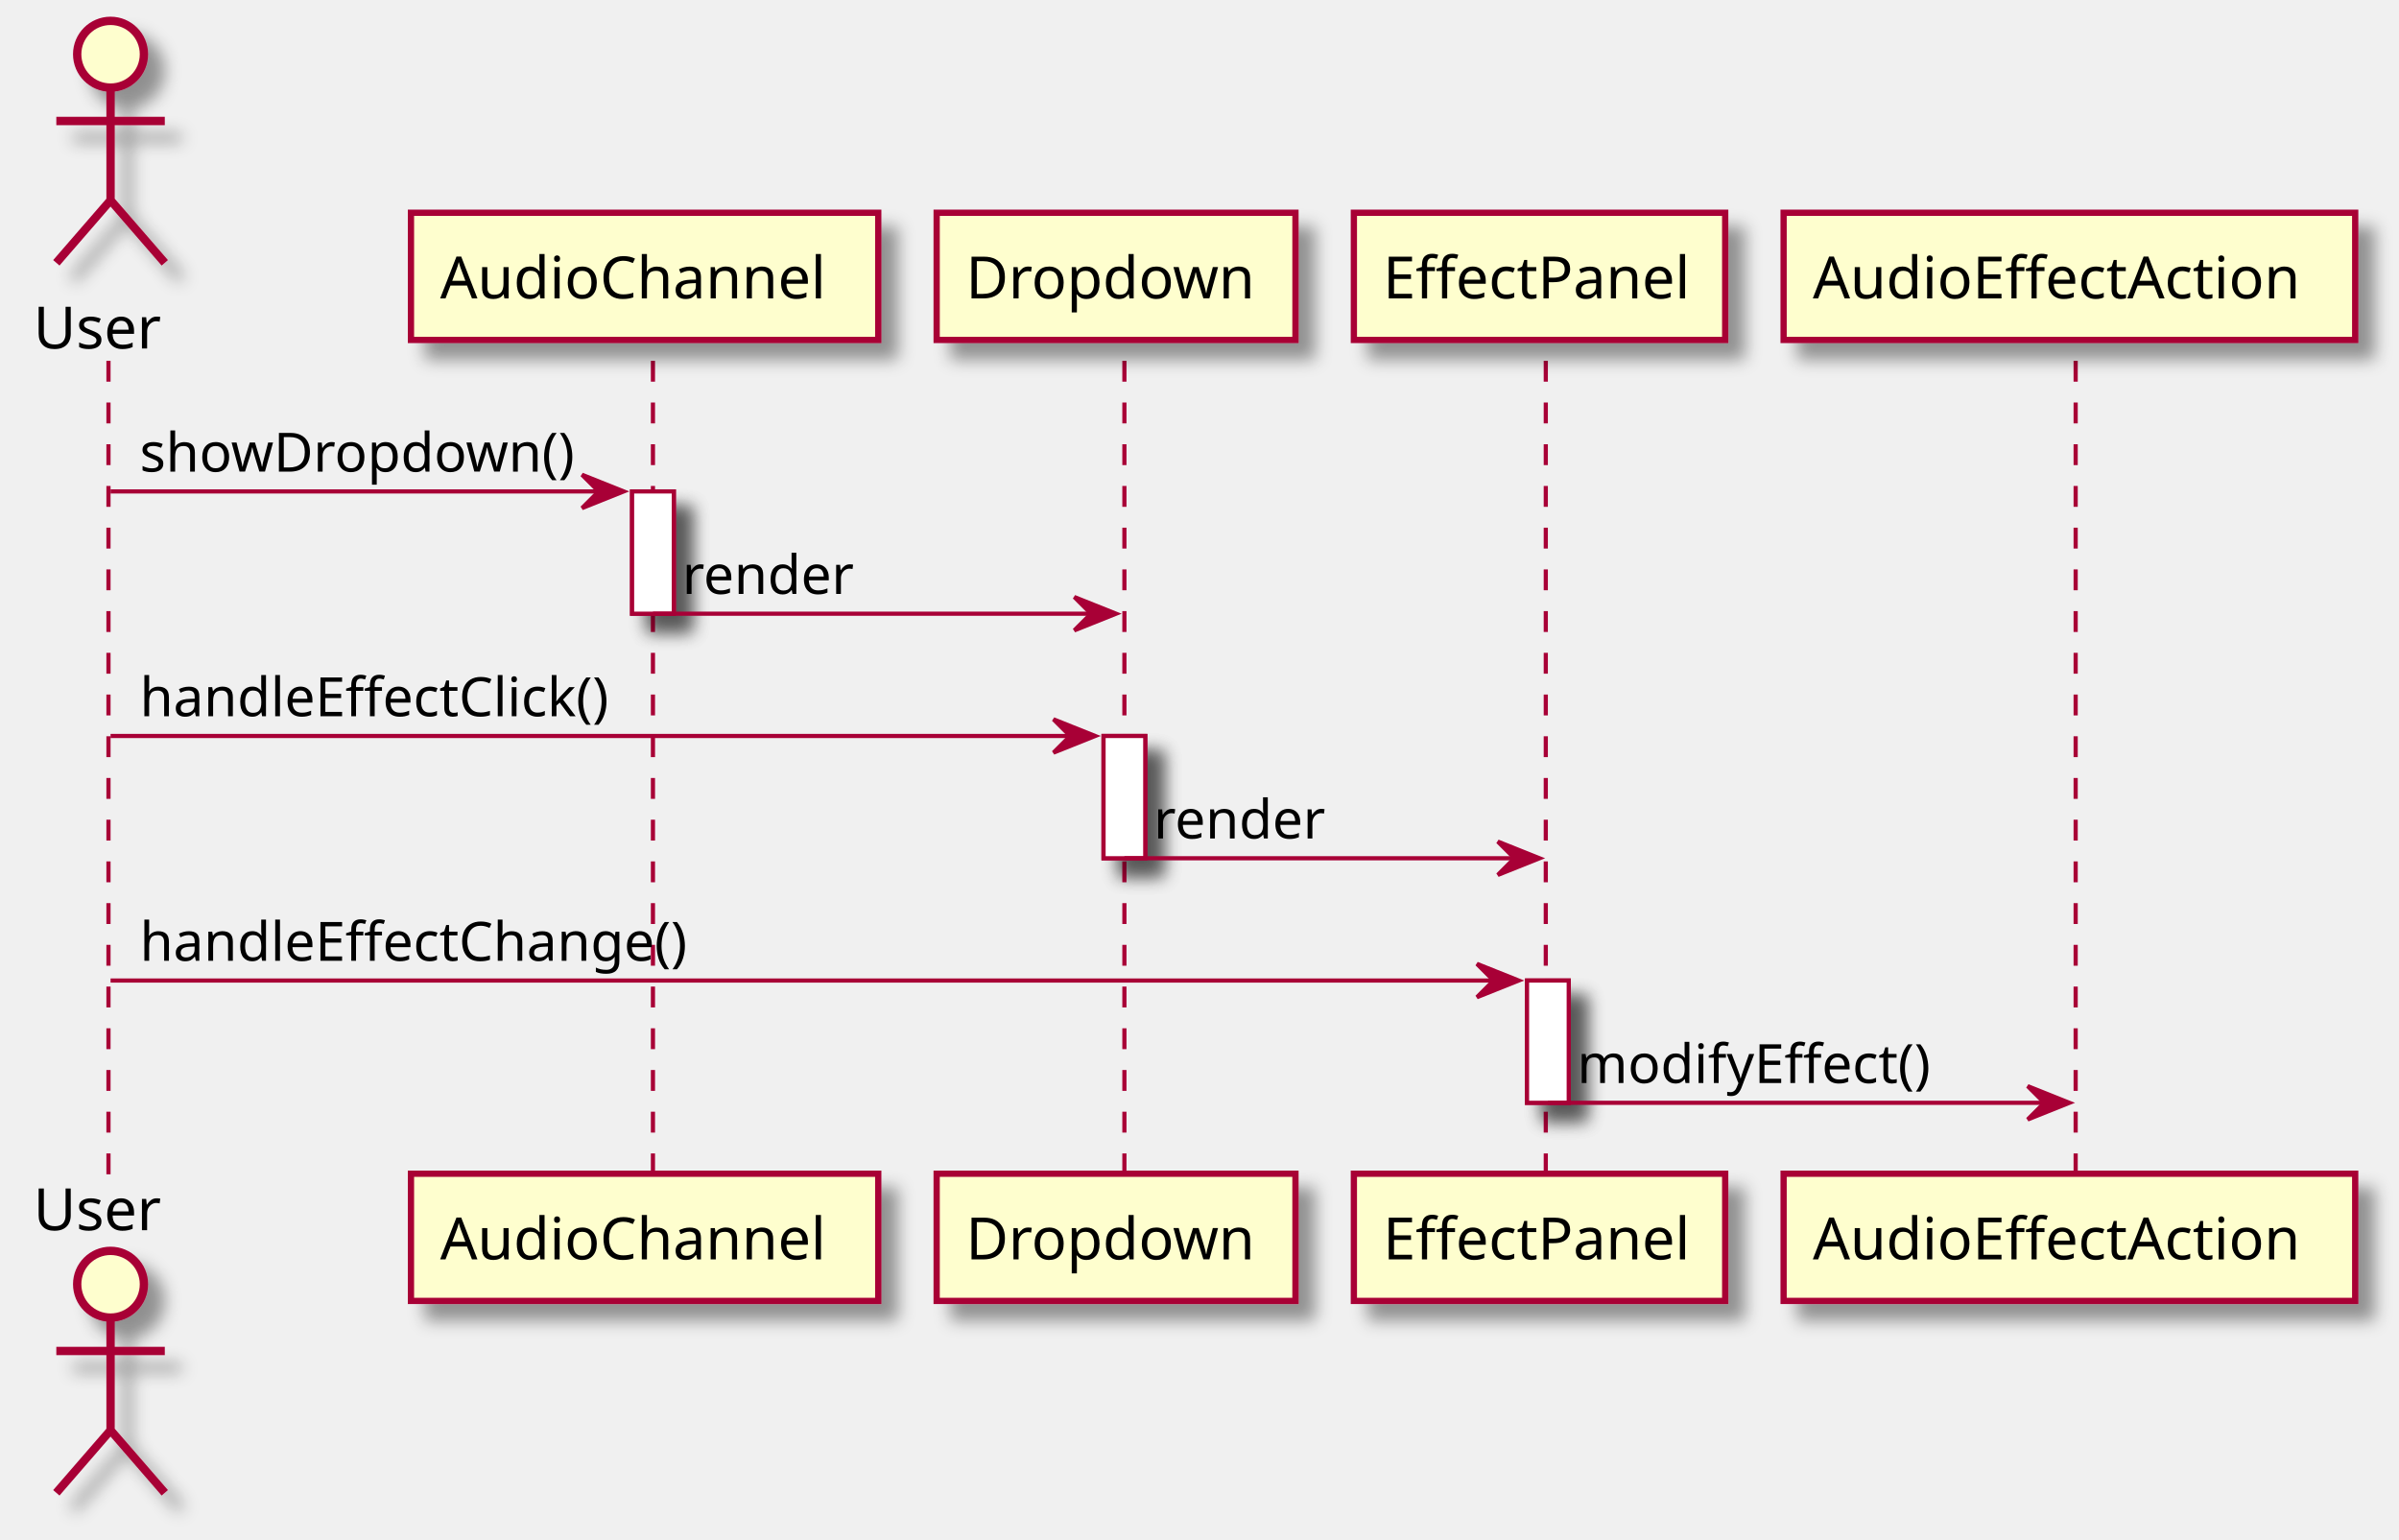
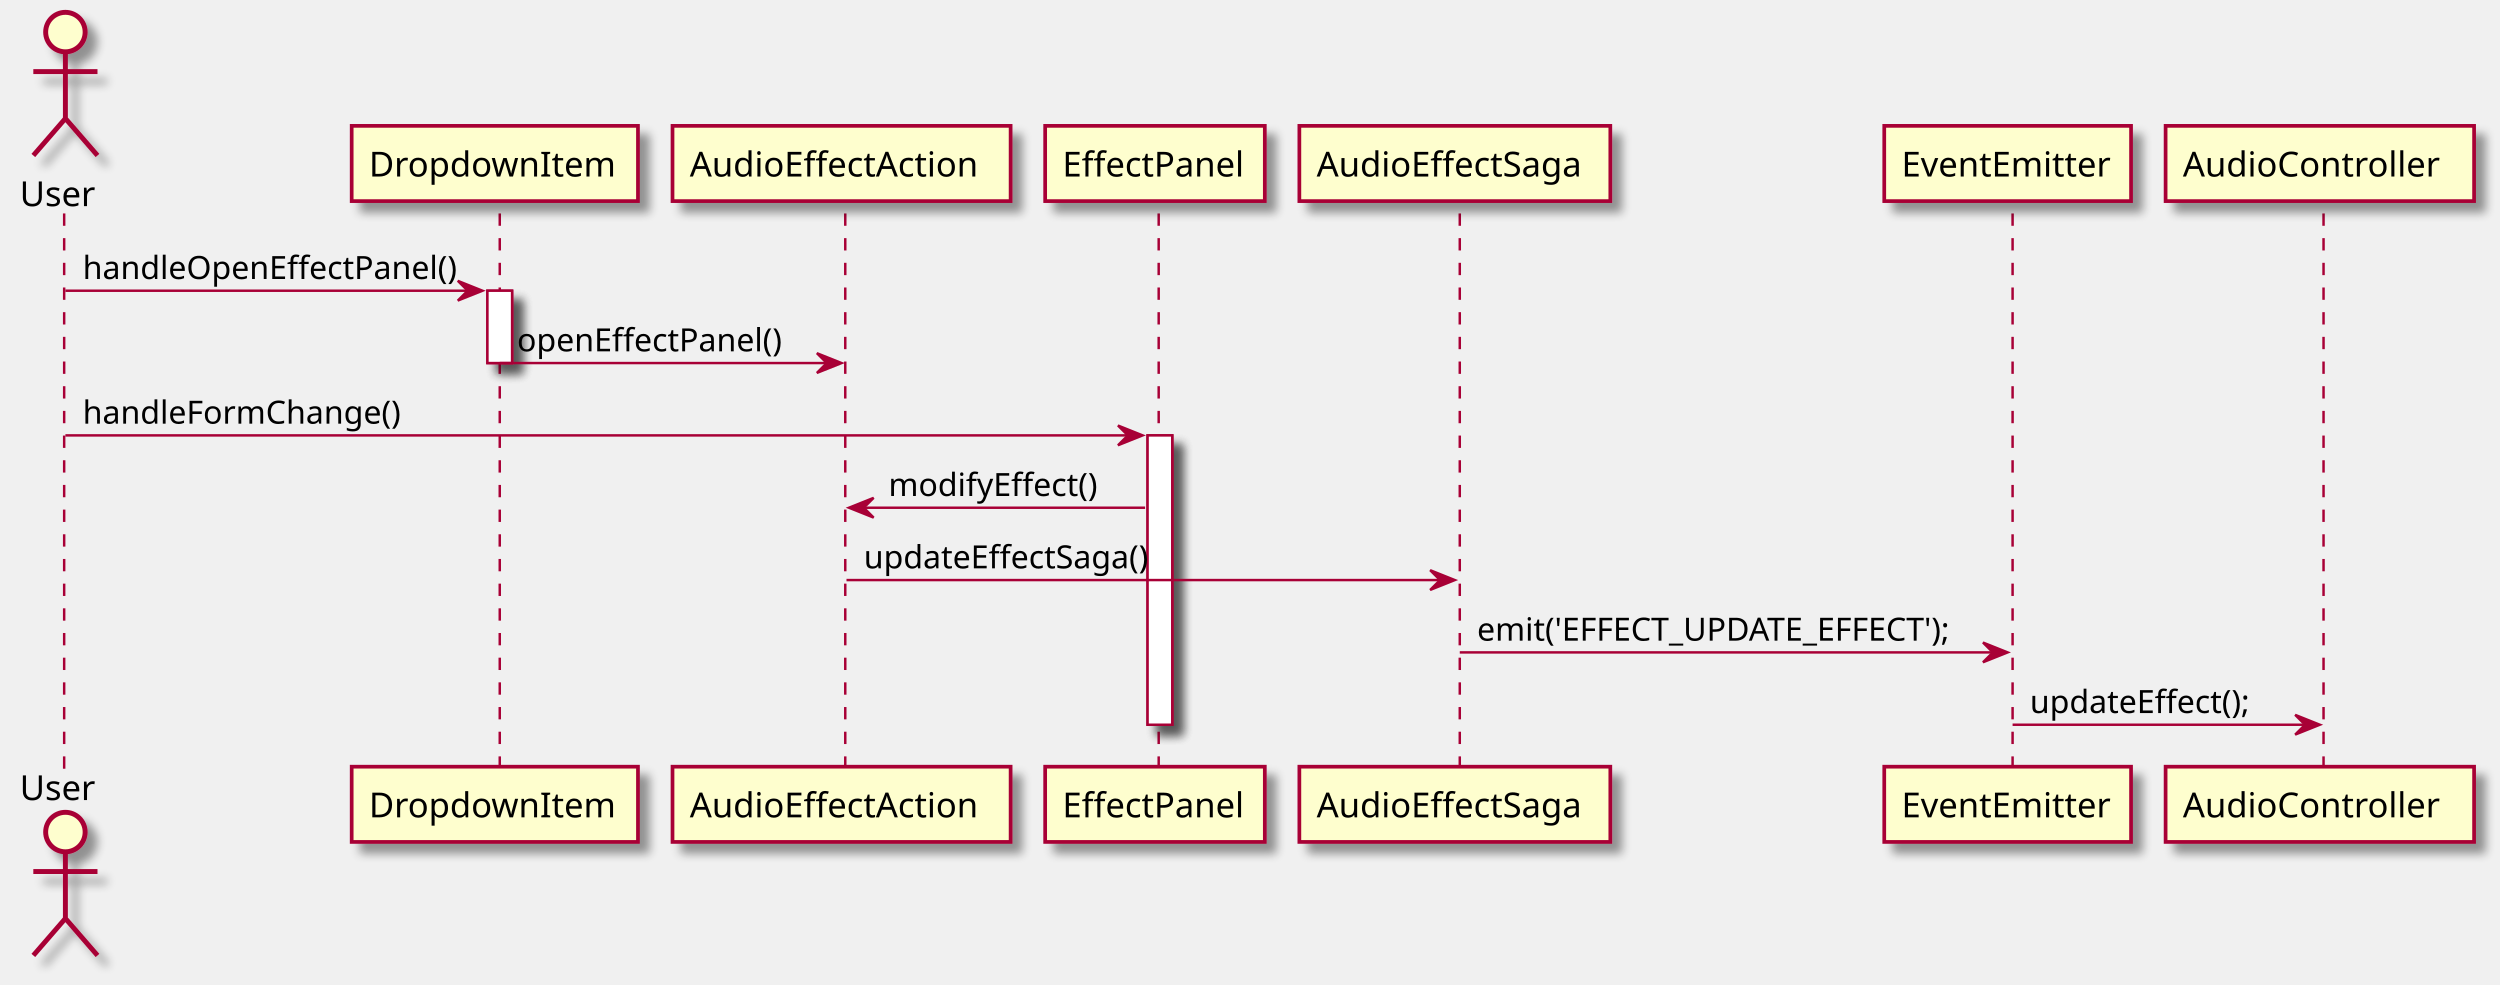
- <svg xmlns="http://www.w3.org/2000/svg" contentScriptType="application/ecmascript" contentStyleType="text/css" height="369px" preserveAspectRatio="none" style="width:575px;height:369px;" version="1.1" viewBox="0 0 575 369" width="575px" zoomAndPan="magnify">
+ <svg xmlns="http://www.w3.org/2000/svg" contentScriptType="application/ecmascript" contentStyleType="text/css" height="399px" preserveAspectRatio="none" style="width:1013px;height:399px;" version="1.1" viewBox="0 0 1013 399" width="1013px" zoomAndPan="magnify">
  <defs>
-     <filter height="300%" id="f1r7ogbp65hy9h" width="300%" x="-1" y="-1">
+     <filter height="300%" id="fa0ch02okzq0i" width="300%" x="-1" y="-1">
      <feGaussianBlur result="blurOut" stdDeviation="2.0" />
      <feColorMatrix in="blurOut" result="blurOut2" type="matrix" values="0 0 0 0 0 0 0 0 0 0 0 0 0 0 0 0 0 0 .4 0" />
      <feOffset dx="4.0" dy="4.0" in="blurOut2" result="blurOut3" />
      <feBlend in="SourceGraphic" in2="blurOut3" mode="normal" />
    </filter>
  </defs>
  <g>
-     <rect fill="#FFFFFF" filter="url(#f1r7ogbp65hy9h)" height="29.311" style="stroke: #A80036; stroke-width: 1.0;" width="10" x="151.5" y="117.799" />
-     <rect fill="#FFFFFF" filter="url(#f1r7ogbp65hy9h)" height="29.311" style="stroke: #A80036; stroke-width: 1.0;" width="10" x="264.5" y="176.42" />
-     <rect fill="#FFFFFF" filter="url(#f1r7ogbp65hy9h)" height="29.311" style="stroke: #A80036; stroke-width: 1.0;" width="10" x="366" y="235.041" />
-     <line style="stroke: #A80036; stroke-width: 1.0; stroke-dasharray: 5.0,5.0;" x1="26" x2="26" y1="86.488" y2="282.352" />
-     <line style="stroke: #A80036; stroke-width: 1.0; stroke-dasharray: 5.0,5.0;" x1="156.5" x2="156.5" y1="86.488" y2="282.352" />
-     <line style="stroke: #A80036; stroke-width: 1.0; stroke-dasharray: 5.0,5.0;" x1="269.5" x2="269.5" y1="86.488" y2="282.352" />
-     <line style="stroke: #A80036; stroke-width: 1.0; stroke-dasharray: 5.0,5.0;" x1="370.5" x2="370.5" y1="86.488" y2="282.352" />
-     <line style="stroke: #A80036; stroke-width: 1.0; stroke-dasharray: 5.0,5.0;" x1="497.5" x2="497.5" y1="86.488" y2="282.352" />
+     <rect fill="#FFFFFF" filter="url(#fa0ch02okzq0i)" height="29.311" style="stroke: #A80036; stroke-width: 1.0;" width="10" x="197.5" y="117.799" />
+     <rect fill="#FFFFFF" filter="url(#fa0ch02okzq0i)" height="117.242" style="stroke: #A80036; stroke-width: 1.0;" width="10" x="465" y="176.42" />
+     <line style="stroke: #A80036; stroke-width: 1.0; stroke-dasharray: 5.0,5.0;" x1="26" x2="26" y1="86.488" y2="311.662" />
+     <line style="stroke: #A80036; stroke-width: 1.0; stroke-dasharray: 5.0,5.0;" x1="202.5" x2="202.5" y1="86.488" y2="311.662" />
+     <line style="stroke: #A80036; stroke-width: 1.0; stroke-dasharray: 5.0,5.0;" x1="342.5" x2="342.5" y1="86.488" y2="311.662" />
+     <line style="stroke: #A80036; stroke-width: 1.0; stroke-dasharray: 5.0,5.0;" x1="469.5" x2="469.5" y1="86.488" y2="311.662" />
+     <line style="stroke: #A80036; stroke-width: 1.0; stroke-dasharray: 5.0,5.0;" x1="591.5" x2="591.5" y1="86.488" y2="311.662" />
+     <line style="stroke: #A80036; stroke-width: 1.0; stroke-dasharray: 5.0,5.0;" x1="815.5" x2="815.5" y1="86.488" y2="311.662" />
+     <line style="stroke: #A80036; stroke-width: 1.0; stroke-dasharray: 5.0,5.0;" x1="941.5" x2="941.5" y1="86.488" y2="311.662" />
    <text fill="#000000" font-family="sans-serif" font-size="14" lengthAdjust="spacingAndGlyphs" textLength="31" x="8" y="83.535">User</text>
-     <ellipse cx="26.5" cy="13" fill="#FEFECE" filter="url(#f1r7ogbp65hy9h)" rx="8" ry="8" style="stroke: #A80036; stroke-width: 2.0;" />
-     <path d="M26.5,21 L26.5,48 M13.5,29 L39.5,29 M26.5,48 L13.5,63 M26.5,48 L39.5,63 " fill="none" filter="url(#f1r7ogbp65hy9h)" style="stroke: #A80036; stroke-width: 2.0;" />
-     <text fill="#000000" font-family="sans-serif" font-size="14" lengthAdjust="spacingAndGlyphs" textLength="31" x="8" y="294.887">User</text>
-     <ellipse cx="26.5" cy="307.84" fill="#FEFECE" filter="url(#f1r7ogbp65hy9h)" rx="8" ry="8" style="stroke: #A80036; stroke-width: 2.0;" />
-     <path d="M26.5,315.84 L26.5,342.84 M13.5,323.84 L39.5,323.84 M26.5,342.84 L13.5,357.84 M26.5,342.84 L39.5,357.84 " fill="none" filter="url(#f1r7ogbp65hy9h)" style="stroke: #A80036; stroke-width: 2.0;" />
-     <rect fill="#FEFECE" filter="url(#f1r7ogbp65hy9h)" height="30.488" style="stroke: #A80036; stroke-width: 1.5;" width="112" x="98.5" y="51" />
-     <text fill="#000000" font-family="sans-serif" font-size="14" lengthAdjust="spacingAndGlyphs" textLength="98" x="105.5" y="71.535">AudioChannel</text>
-     <rect fill="#FEFECE" filter="url(#f1r7ogbp65hy9h)" height="30.488" style="stroke: #A80036; stroke-width: 1.5;" width="112" x="98.5" y="281.352" />
-     <text fill="#000000" font-family="sans-serif" font-size="14" lengthAdjust="spacingAndGlyphs" textLength="98" x="105.5" y="301.887">AudioChannel</text>
-     <rect fill="#FEFECE" filter="url(#f1r7ogbp65hy9h)" height="30.488" style="stroke: #A80036; stroke-width: 1.5;" width="86" x="224.5" y="51" />
-     <text fill="#000000" font-family="sans-serif" font-size="14" lengthAdjust="spacingAndGlyphs" textLength="72" x="231.5" y="71.535">Dropdown</text>
-     <rect fill="#FEFECE" filter="url(#f1r7ogbp65hy9h)" height="30.488" style="stroke: #A80036; stroke-width: 1.5;" width="86" x="224.5" y="281.352" />
-     <text fill="#000000" font-family="sans-serif" font-size="14" lengthAdjust="spacingAndGlyphs" textLength="72" x="231.5" y="301.887">Dropdown</text>
-     <rect fill="#FEFECE" filter="url(#f1r7ogbp65hy9h)" height="30.488" style="stroke: #A80036; stroke-width: 1.5;" width="89" x="324.5" y="51" />
-     <text fill="#000000" font-family="sans-serif" font-size="14" lengthAdjust="spacingAndGlyphs" textLength="75" x="331.5" y="71.535">EffectPanel</text>
-     <rect fill="#FEFECE" filter="url(#f1r7ogbp65hy9h)" height="30.488" style="stroke: #A80036; stroke-width: 1.5;" width="89" x="324.5" y="281.352" />
-     <text fill="#000000" font-family="sans-serif" font-size="14" lengthAdjust="spacingAndGlyphs" textLength="75" x="331.5" y="301.887">EffectPanel</text>
-     <rect fill="#FEFECE" filter="url(#f1r7ogbp65hy9h)" height="30.488" style="stroke: #A80036; stroke-width: 1.5;" width="137" x="427.5" y="51" />
-     <text fill="#000000" font-family="sans-serif" font-size="14" lengthAdjust="spacingAndGlyphs" textLength="123" x="434.5" y="71.535">AudioEffectAction</text>
-     <rect fill="#FEFECE" filter="url(#f1r7ogbp65hy9h)" height="30.488" style="stroke: #A80036; stroke-width: 1.5;" width="137" x="427.5" y="281.352" />
-     <text fill="#000000" font-family="sans-serif" font-size="14" lengthAdjust="spacingAndGlyphs" textLength="123" x="434.5" y="301.887">AudioEffectAction</text>
-     <rect fill="#FFFFFF" filter="url(#f1r7ogbp65hy9h)" height="29.311" style="stroke: #A80036; stroke-width: 1.0;" width="10" x="151.5" y="117.799" />
-     <rect fill="#FFFFFF" filter="url(#f1r7ogbp65hy9h)" height="29.311" style="stroke: #A80036; stroke-width: 1.0;" width="10" x="264.5" y="176.42" />
-     <rect fill="#FFFFFF" filter="url(#f1r7ogbp65hy9h)" height="29.311" style="stroke: #A80036; stroke-width: 1.0;" width="10" x="366" y="235.041" />
-     <polygon fill="#A80036" points="139.5,113.799,149.5,117.799,139.5,121.799,143.5,117.799" style="stroke: #A80036; stroke-width: 1.0;" />
-     <line style="stroke: #A80036; stroke-width: 1.0;" x1="26.5" x2="145.5" y1="117.799" y2="117.799" />
-     <text fill="#000000" font-family="sans-serif" font-size="13" lengthAdjust="spacingAndGlyphs" textLength="106" x="33.5" y="113.057">showDropdown()</text>
-     <polygon fill="#A80036" points="257.5,143.109,267.5,147.109,257.5,151.109,261.5,147.109" style="stroke: #A80036; stroke-width: 1.0;" />
-     <line style="stroke: #A80036; stroke-width: 1.0;" x1="156.5" x2="263.5" y1="147.109" y2="147.109" />
-     <text fill="#000000" font-family="sans-serif" font-size="13" lengthAdjust="spacingAndGlyphs" textLength="40" x="163.5" y="142.367">render</text>
-     <polygon fill="#A80036" points="252.5,172.42,262.5,176.42,252.5,180.42,256.5,176.42" style="stroke: #A80036; stroke-width: 1.0;" />
-     <line style="stroke: #A80036; stroke-width: 1.0;" x1="26.5" x2="258.5" y1="176.42" y2="176.42" />
-     <text fill="#000000" font-family="sans-serif" font-size="13" lengthAdjust="spacingAndGlyphs" textLength="118" x="33.5" y="171.678">handleEffectClick()</text>
-     <polygon fill="#A80036" points="359,201.731,369,205.731,359,209.731,363,205.731" style="stroke: #A80036; stroke-width: 1.0;" />
-     <line style="stroke: #A80036; stroke-width: 1.0;" x1="269.5" x2="365" y1="205.731" y2="205.731" />
-     <text fill="#000000" font-family="sans-serif" font-size="13" lengthAdjust="spacingAndGlyphs" textLength="40" x="276.5" y="200.988">render</text>
-     <polygon fill="#A80036" points="354,231.041,364,235.041,354,239.041,358,235.041" style="stroke: #A80036; stroke-width: 1.0;" />
-     <line style="stroke: #A80036; stroke-width: 1.0;" x1="26.5" x2="360" y1="235.041" y2="235.041" />
-     <text fill="#000000" font-family="sans-serif" font-size="13" lengthAdjust="spacingAndGlyphs" textLength="133" x="33.5" y="230.299">handleEffectChange()</text>
-     <polygon fill="#A80036" points="486,260.352,496,264.352,486,268.352,490,264.352" style="stroke: #A80036; stroke-width: 1.0;" />
-     <line style="stroke: #A80036; stroke-width: 1.0;" x1="371" x2="492" y1="264.352" y2="264.352" />
-     <text fill="#000000" font-family="sans-serif" font-size="13" lengthAdjust="spacingAndGlyphs" textLength="88" x="378" y="259.609">modifyEffect()</text>
+     <ellipse cx="26.5" cy="13" fill="#FEFECE" filter="url(#fa0ch02okzq0i)" rx="8" ry="8" style="stroke: #A80036; stroke-width: 2.0;" />
+     <path d="M26.5,21 L26.5,48 M13.5,29 L39.5,29 M26.5,48 L13.5,63 M26.5,48 L39.5,63 " fill="none" filter="url(#fa0ch02okzq0i)" style="stroke: #A80036; stroke-width: 2.0;" />
+     <text fill="#000000" font-family="sans-serif" font-size="14" lengthAdjust="spacingAndGlyphs" textLength="31" x="8" y="324.197">User</text>
+     <ellipse cx="26.5" cy="337.15" fill="#FEFECE" filter="url(#fa0ch02okzq0i)" rx="8" ry="8" style="stroke: #A80036; stroke-width: 2.0;" />
+     <path d="M26.5,345.15 L26.5,372.15 M13.5,353.15 L39.5,353.15 M26.5,372.15 L13.5,387.15 M26.5,372.15 L39.5,387.15 " fill="none" filter="url(#fa0ch02okzq0i)" style="stroke: #A80036; stroke-width: 2.0;" />
+     <rect fill="#FEFECE" filter="url(#fa0ch02okzq0i)" height="30.488" style="stroke: #A80036; stroke-width: 1.5;" width="116" x="142.5" y="51" />
+     <text fill="#000000" font-family="sans-serif" font-size="14" lengthAdjust="spacingAndGlyphs" textLength="102" x="149.5" y="71.535">DropdownItem</text>
+     <rect fill="#FEFECE" filter="url(#fa0ch02okzq0i)" height="30.488" style="stroke: #A80036; stroke-width: 1.5;" width="116" x="142.5" y="310.662" />
+     <text fill="#000000" font-family="sans-serif" font-size="14" lengthAdjust="spacingAndGlyphs" textLength="102" x="149.5" y="331.197">DropdownItem</text>
+     <rect fill="#FEFECE" filter="url(#fa0ch02okzq0i)" height="30.488" style="stroke: #A80036; stroke-width: 1.5;" width="137" x="272.5" y="51" />
+     <text fill="#000000" font-family="sans-serif" font-size="14" lengthAdjust="spacingAndGlyphs" textLength="123" x="279.5" y="71.535">AudioEffectAction</text>
+     <rect fill="#FEFECE" filter="url(#fa0ch02okzq0i)" height="30.488" style="stroke: #A80036; stroke-width: 1.5;" width="137" x="272.5" y="310.662" />
+     <text fill="#000000" font-family="sans-serif" font-size="14" lengthAdjust="spacingAndGlyphs" textLength="123" x="279.5" y="331.197">AudioEffectAction</text>
+     <rect fill="#FEFECE" filter="url(#fa0ch02okzq0i)" height="30.488" style="stroke: #A80036; stroke-width: 1.5;" width="89" x="423.5" y="51" />
+     <text fill="#000000" font-family="sans-serif" font-size="14" lengthAdjust="spacingAndGlyphs" textLength="75" x="430.5" y="71.535">EffectPanel</text>
+     <rect fill="#FEFECE" filter="url(#fa0ch02okzq0i)" height="30.488" style="stroke: #A80036; stroke-width: 1.5;" width="89" x="423.5" y="310.662" />
+     <text fill="#000000" font-family="sans-serif" font-size="14" lengthAdjust="spacingAndGlyphs" textLength="75" x="430.5" y="331.197">EffectPanel</text>
+     <rect fill="#FEFECE" filter="url(#fa0ch02okzq0i)" height="30.488" style="stroke: #A80036; stroke-width: 1.5;" width="126" x="526.5" y="51" />
+     <text fill="#000000" font-family="sans-serif" font-size="14" lengthAdjust="spacingAndGlyphs" textLength="112" x="533.5" y="71.535">AudioEffectSaga</text>
+     <rect fill="#FEFECE" filter="url(#fa0ch02okzq0i)" height="30.488" style="stroke: #A80036; stroke-width: 1.5;" width="126" x="526.5" y="310.662" />
+     <text fill="#000000" font-family="sans-serif" font-size="14" lengthAdjust="spacingAndGlyphs" textLength="112" x="533.5" y="331.197">AudioEffectSaga</text>
+     <rect fill="#FEFECE" filter="url(#fa0ch02okzq0i)" height="30.488" style="stroke: #A80036; stroke-width: 1.5;" width="100" x="763.5" y="51" />
+     <text fill="#000000" font-family="sans-serif" font-size="14" lengthAdjust="spacingAndGlyphs" textLength="86" x="770.5" y="71.535">EventEmitter</text>
+     <rect fill="#FEFECE" filter="url(#fa0ch02okzq0i)" height="30.488" style="stroke: #A80036; stroke-width: 1.5;" width="100" x="763.5" y="310.662" />
+     <text fill="#000000" font-family="sans-serif" font-size="14" lengthAdjust="spacingAndGlyphs" textLength="86" x="770.5" y="331.197">EventEmitter</text>
+     <rect fill="#FEFECE" filter="url(#fa0ch02okzq0i)" height="30.488" style="stroke: #A80036; stroke-width: 1.5;" width="125" x="877.5" y="51" />
+     <text fill="#000000" font-family="sans-serif" font-size="14" lengthAdjust="spacingAndGlyphs" textLength="111" x="884.5" y="71.535">AudioController</text>
+     <rect fill="#FEFECE" filter="url(#fa0ch02okzq0i)" height="30.488" style="stroke: #A80036; stroke-width: 1.5;" width="125" x="877.5" y="310.662" />
+     <text fill="#000000" font-family="sans-serif" font-size="14" lengthAdjust="spacingAndGlyphs" textLength="111" x="884.5" y="331.197">AudioController</text>
+     <rect fill="#FFFFFF" filter="url(#fa0ch02okzq0i)" height="29.311" style="stroke: #A80036; stroke-width: 1.0;" width="10" x="197.5" y="117.799" />
+     <rect fill="#FFFFFF" filter="url(#fa0ch02okzq0i)" height="117.242" style="stroke: #A80036; stroke-width: 1.0;" width="10" x="465" y="176.42" />
+     <polygon fill="#A80036" points="185.5,113.799,195.5,117.799,185.5,121.799,189.5,117.799" style="stroke: #A80036; stroke-width: 1.0;" />
+     <line style="stroke: #A80036; stroke-width: 1.0;" x1="26.5" x2="191.5" y1="117.799" y2="117.799" />
+     <text fill="#000000" font-family="sans-serif" font-size="13" lengthAdjust="spacingAndGlyphs" textLength="152" x="33.5" y="113.057">handleOpenEffectPanel()</text>
+     <polygon fill="#A80036" points="331,143.109,341,147.109,331,151.109,335,147.109" style="stroke: #A80036; stroke-width: 1.0;" />
+     <line style="stroke: #A80036; stroke-width: 1.0;" x1="202.5" x2="337" y1="147.109" y2="147.109" />
+     <text fill="#000000" font-family="sans-serif" font-size="13" lengthAdjust="spacingAndGlyphs" textLength="108" x="209.5" y="142.367">openEffectPanel()</text>
+     <polygon fill="#A80036" points="453,172.42,463,176.42,453,180.42,457,176.42" style="stroke: #A80036; stroke-width: 1.0;" />
+     <line style="stroke: #A80036; stroke-width: 1.0;" x1="26.5" x2="459" y1="176.42" y2="176.42" />
+     <text fill="#000000" font-family="sans-serif" font-size="13" lengthAdjust="spacingAndGlyphs" textLength="129" x="33.5" y="171.678">handleFormChange()</text>
+     <polygon fill="#A80036" points="354,201.731,344,205.731,354,209.731,350,205.731" style="stroke: #A80036; stroke-width: 1.0;" />
+     <line style="stroke: #A80036; stroke-width: 1.0;" x1="348" x2="464" y1="205.731" y2="205.731" />
+     <text fill="#000000" font-family="sans-serif" font-size="13" lengthAdjust="spacingAndGlyphs" textLength="88" x="360" y="200.988">modifyEffect()</text>
+     <polygon fill="#A80036" points="579.5,231.041,589.5,235.041,579.5,239.041,583.5,235.041" style="stroke: #A80036; stroke-width: 1.0;" />
+     <line style="stroke: #A80036; stroke-width: 1.0;" x1="343" x2="585.5" y1="235.041" y2="235.041" />
+     <text fill="#000000" font-family="sans-serif" font-size="13" lengthAdjust="spacingAndGlyphs" textLength="116" x="350" y="230.299">updateEffectSaga()</text>
+     <polygon fill="#A80036" points="803.5,260.352,813.5,264.352,803.5,268.352,807.5,264.352" style="stroke: #A80036; stroke-width: 1.0;" />
+     <line style="stroke: #A80036; stroke-width: 1.0;" x1="591.5" x2="809.5" y1="264.352" y2="264.352" />
+     <text fill="#000000" font-family="sans-serif" font-size="13" lengthAdjust="spacingAndGlyphs" textLength="200" x="598.5" y="259.609">emit('EFFECT_UPDATE_EFFECT');</text>
+     <polygon fill="#A80036" points="930,289.662,940,293.662,930,297.662,934,293.662" style="stroke: #A80036; stroke-width: 1.0;" />
+     <line style="stroke: #A80036; stroke-width: 1.0;" x1="815.5" x2="936" y1="293.662" y2="293.662" />
+     <text fill="#000000" font-family="sans-serif" font-size="13" lengthAdjust="spacingAndGlyphs" textLength="91" x="822.5" y="288.92">updateEffect();</text>
  </g>
</svg>
